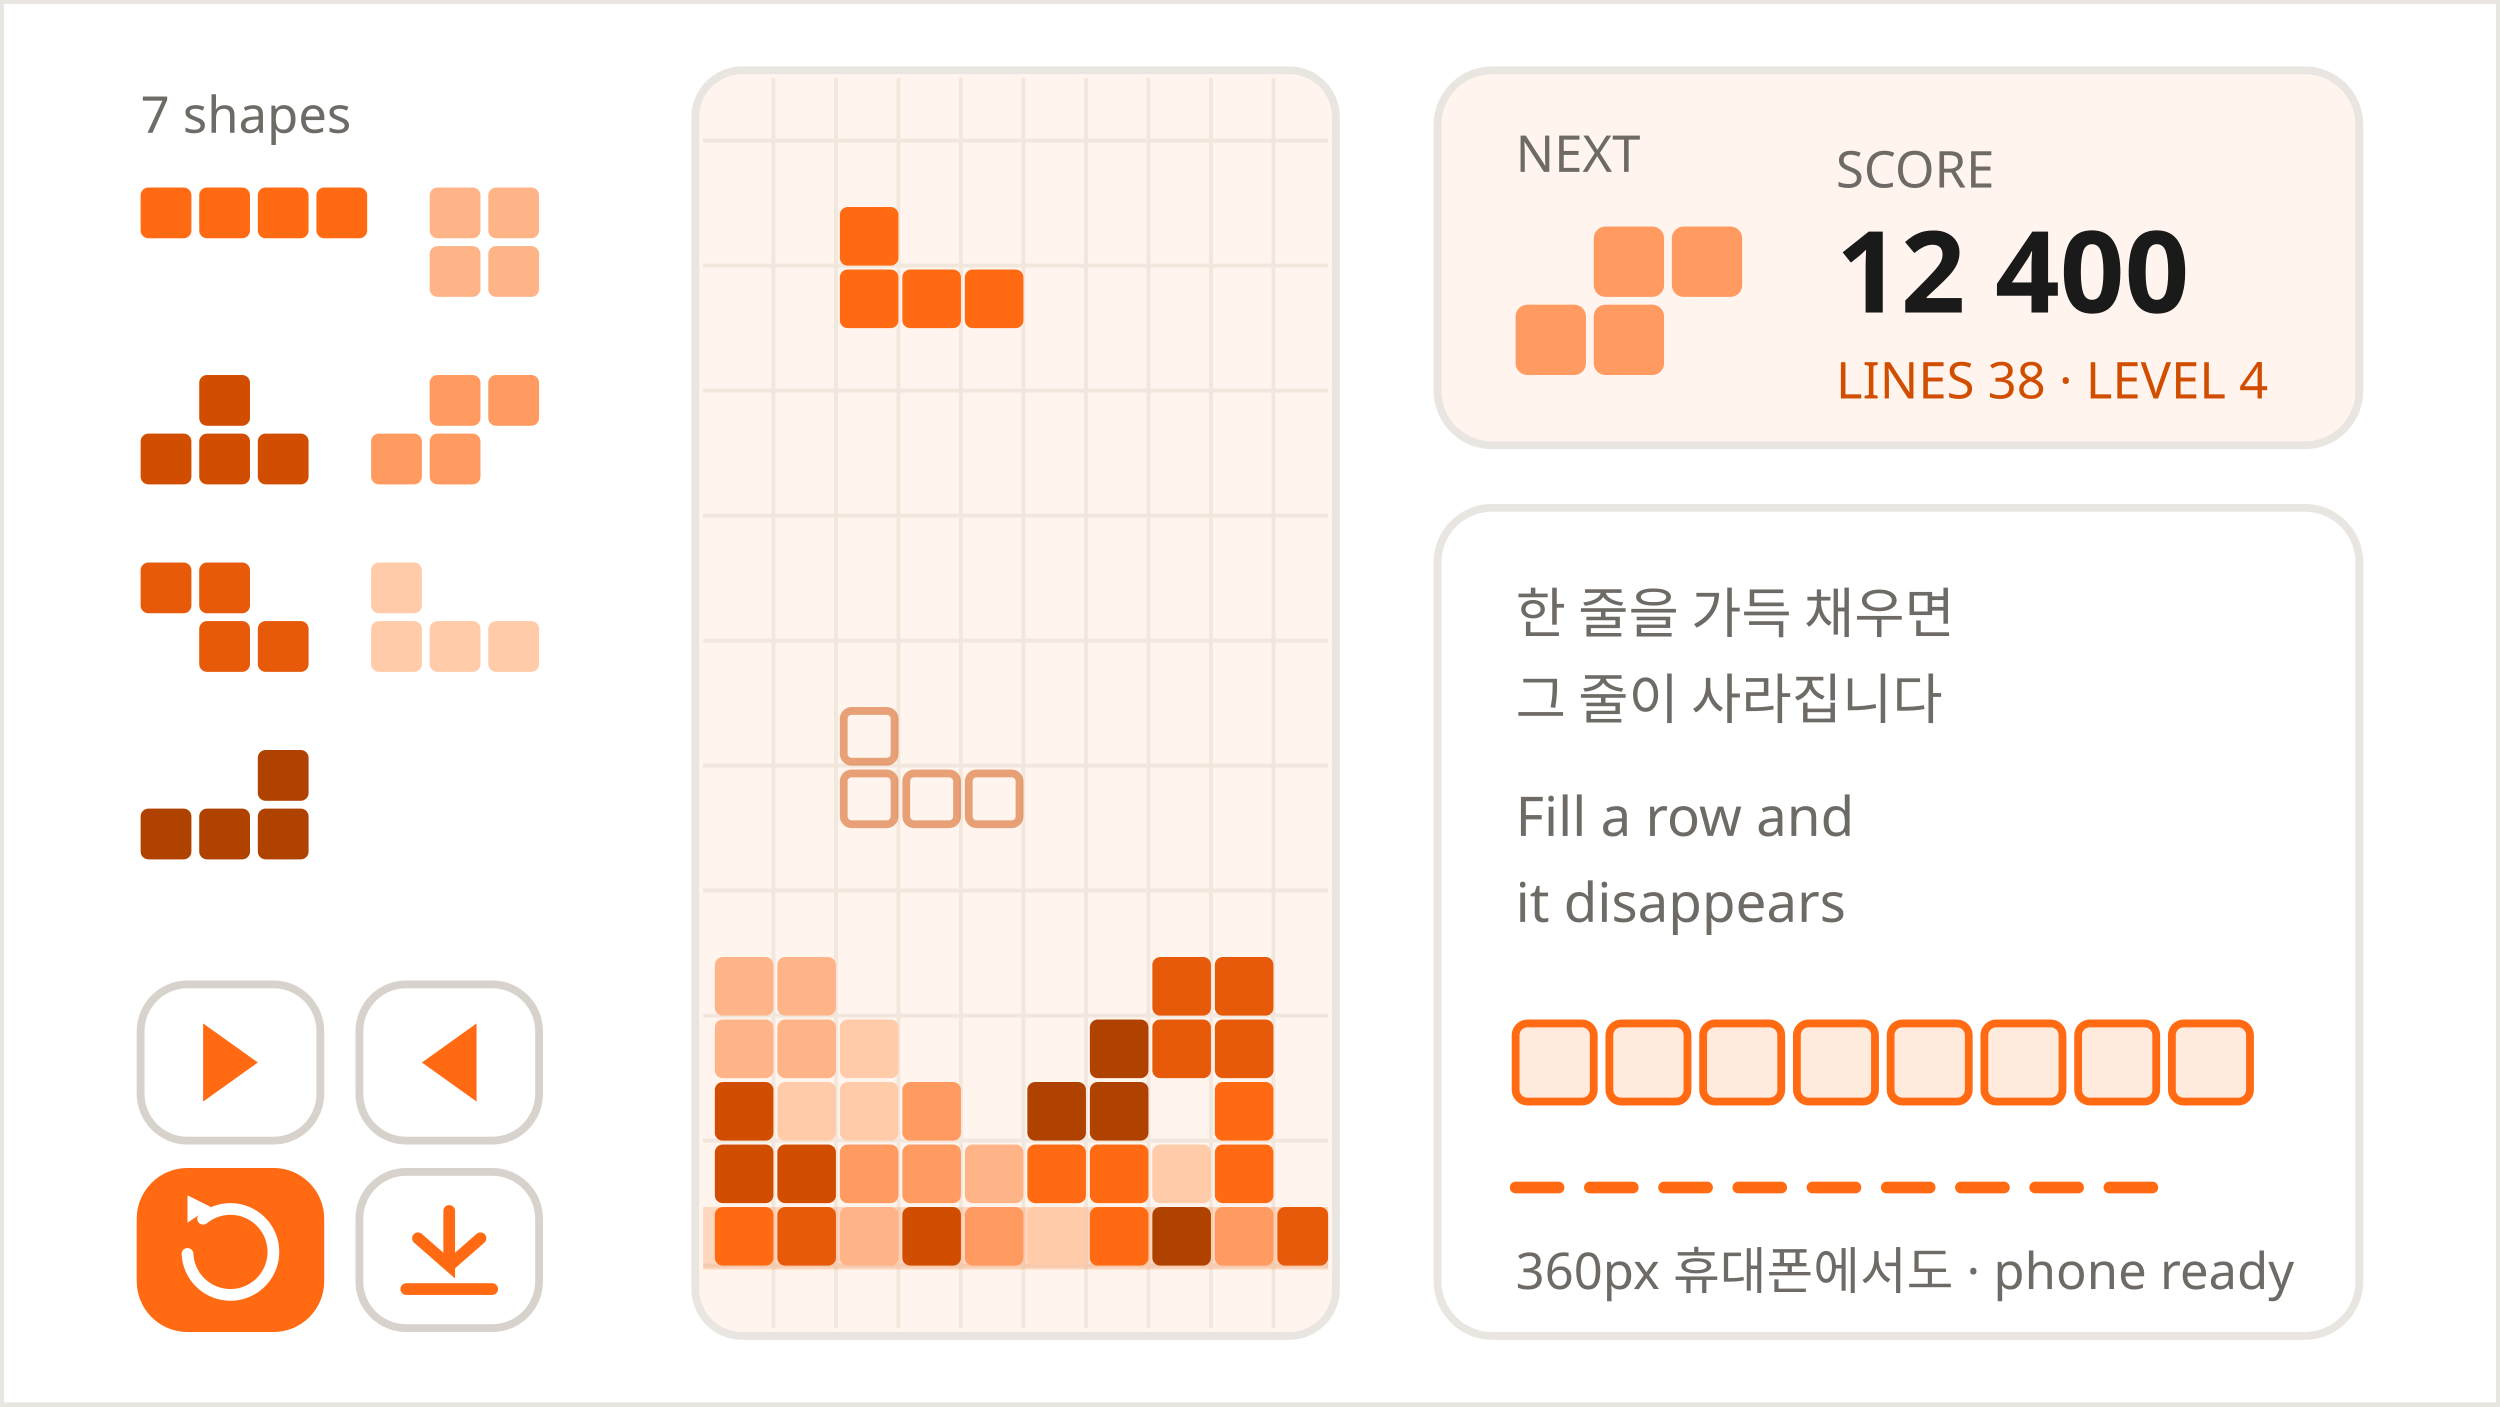
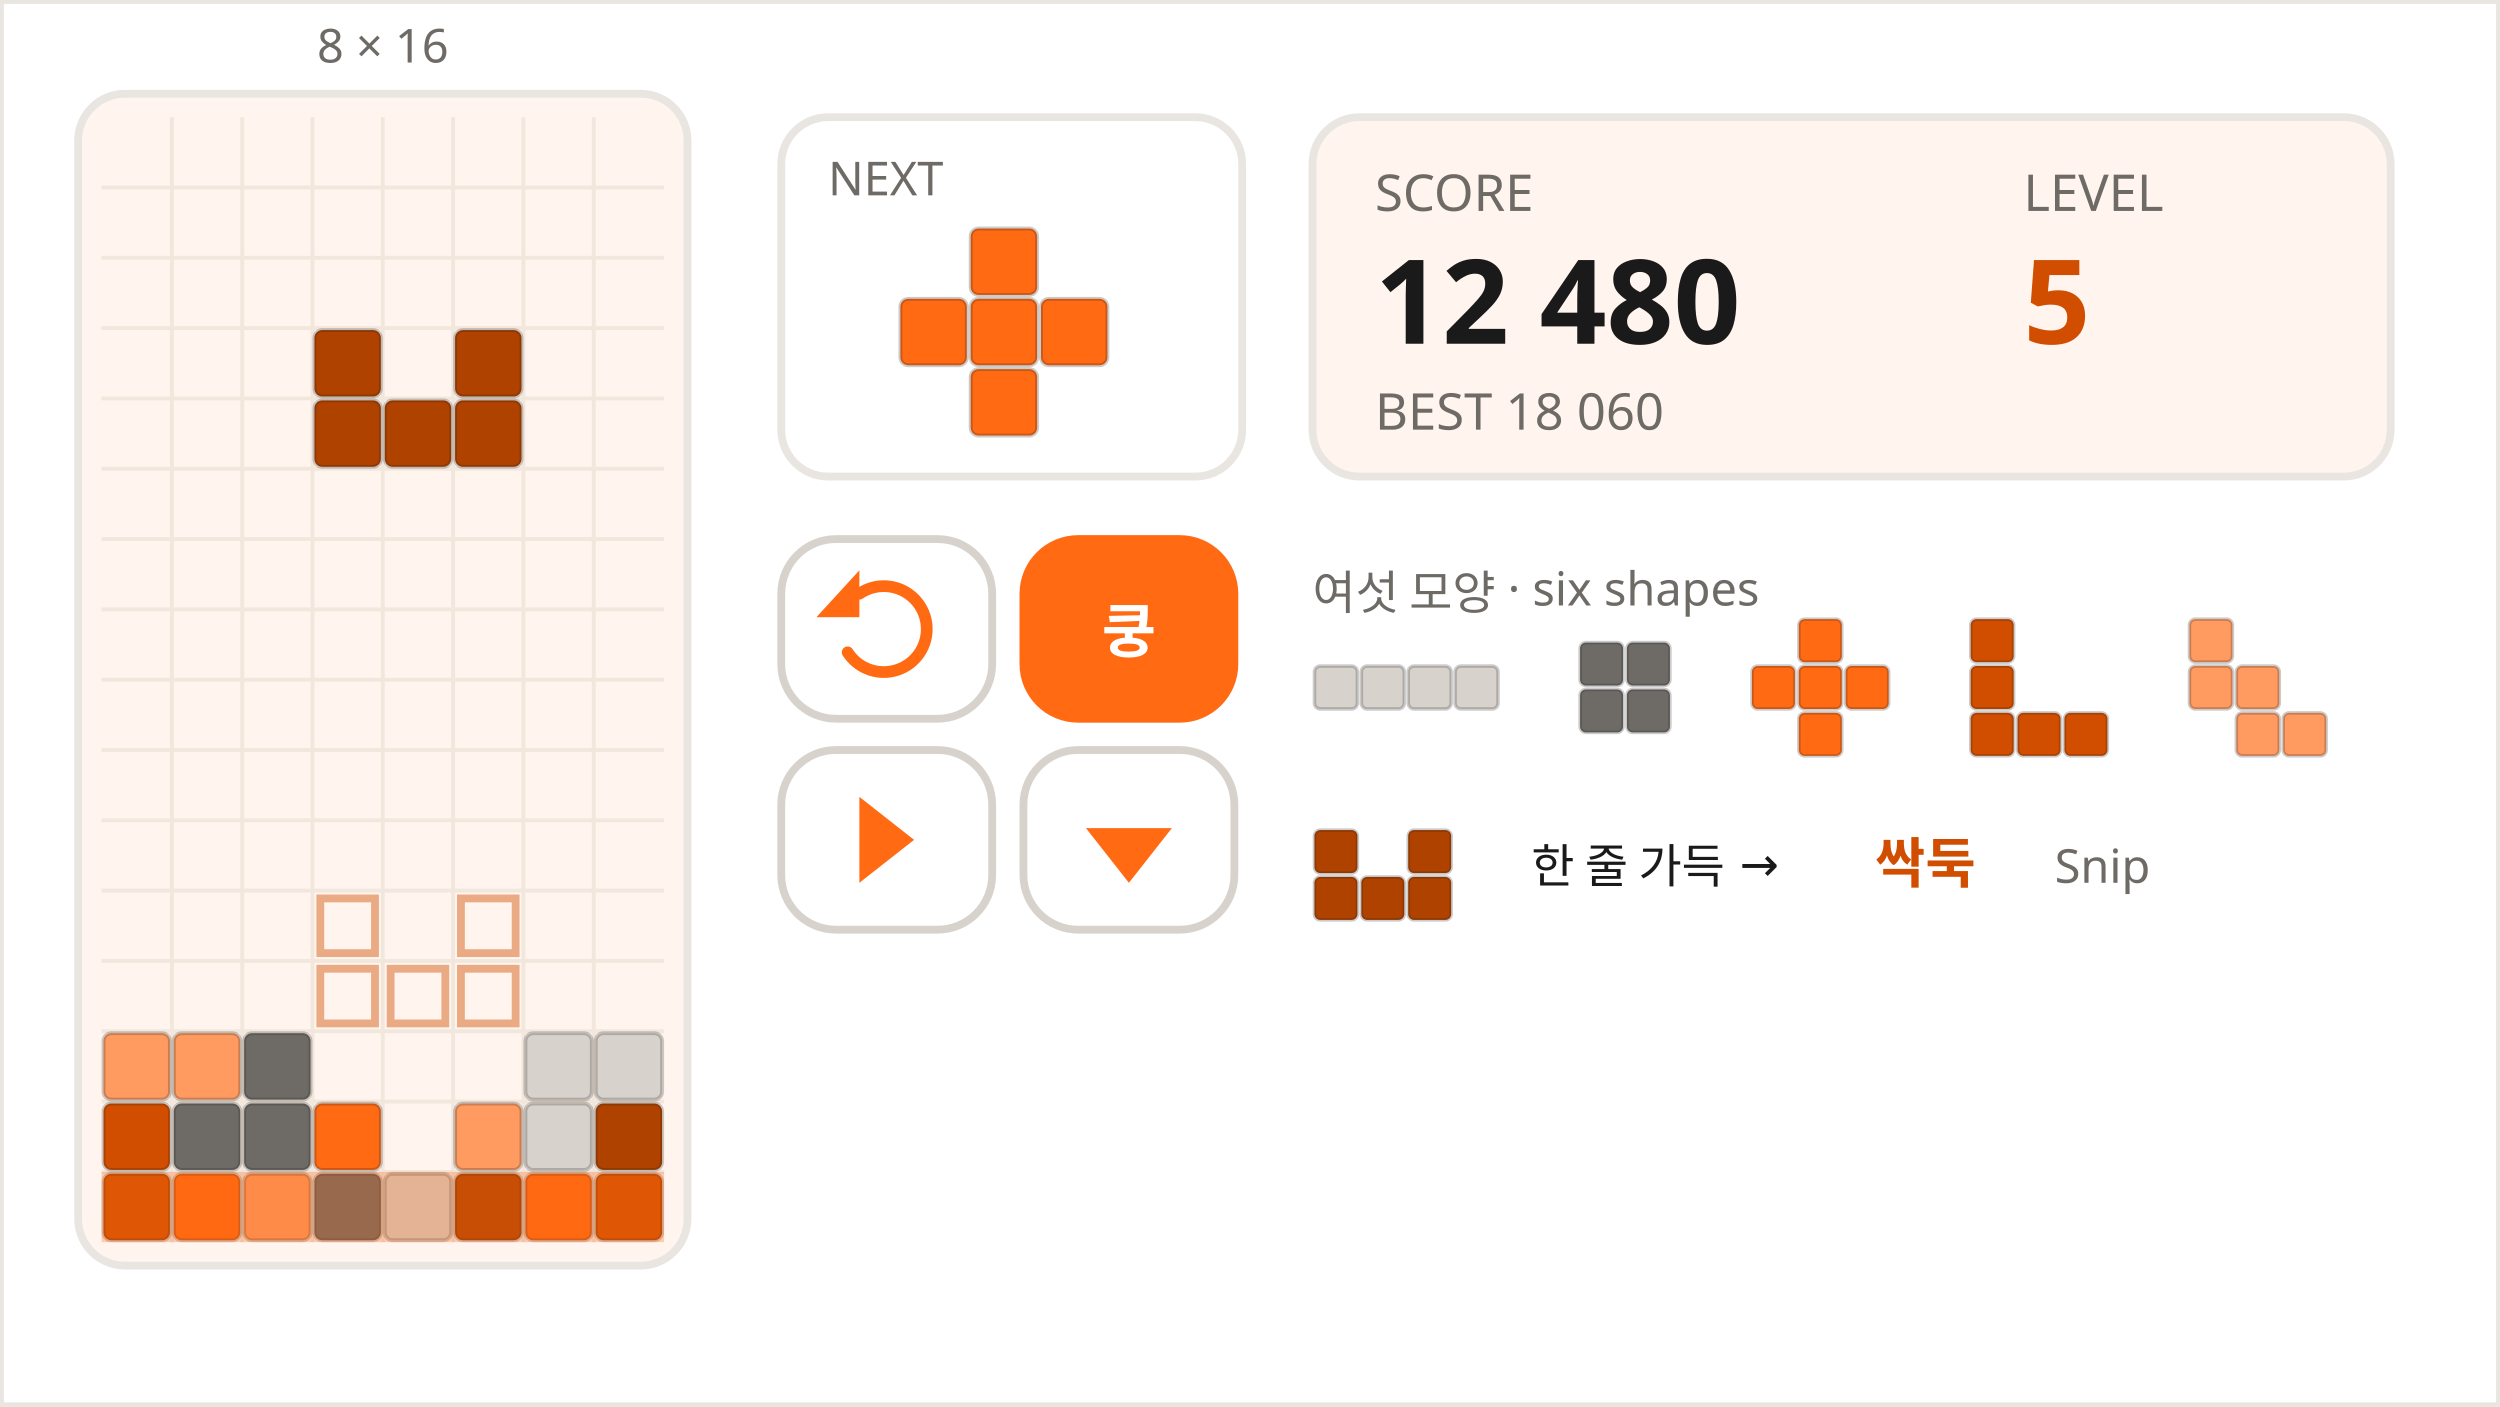
- <svg xmlns="http://www.w3.org/2000/svg" viewBox="0 0 640 360" role="img" aria-label="블록 쌓기 — 세로로 긴 통 안에 주황 블록들이 쌓여 있고, 한 줄이 가득 차 번쩍이며, 오른쪽에 다음 블록과 점수가 보입니다. Falling Blocks: orange blocks stacked in a tall well with one full row highlighted, next piece and score at the side.">
+ <svg xmlns="http://www.w3.org/2000/svg" viewBox="0 0 640 360" role="img" aria-label="블록 쌓기 — 8칸 가로 16칸 높이의 좁은 통에 회색·주황 블록이 쌓여 있고, 오른쪽에 다음 블록과 점수, 그리고 직접 만든 여섯 가지 블록 모양(막대·네모·십자·갈고리·계단·ㄷ자)이 보입니다. Falling Blocks: a narrow 8 by 16 well with grey and orange blocks stacked up, next-block preview and score beside it, and the six custom block shapes shown below.">
  <rect width="640" height="360" fill="#FFFFFF" />
  <rect x="0" y="0" width="640" height="360" fill="none" stroke="#E9E5E1" stroke-width="2" />
-   <g>
-     <rect x="178" y="18" width="164" height="324" rx="12" fill="#FFF5EE" stroke="#E9E5E1" stroke-width="2" />
+   <g transform="translate(26,30)">
+     <rect x="-6" y="-6" width="156" height="300" rx="12" fill="#FFF5EE" stroke="#E9E5E1" stroke-width="2" />
    <g stroke="#F2E7DD" stroke-width="1">
-       <path d="M198 20 V340 M214 20 V340 M230 20 V340 M246 20 V340 M262 20 V340 M278 20 V340 M294 20 V340 M310 20 V340 M326 20 V340" />
-       <path d="M180 36 H340 M180 68 H340 M180 100 H340 M180 132 H340 M180 164 H340 M180 196 H340 M180 228 H340 M180 260 H340 M180 292 H340 M180 324 H340" />
+       <path d="M18 0v288M36 0v288M54 0v288M72 0v288M90 0v288M108 0v288M126 0v288" />
+       <path d="M0 18h144M0 36h144M0 54h144M0 72h144M0 90h144M0 108h144M0 126h144M0 144h144M0 162h144M0 180h144M0 198h144M0 216h144M0 234h144M0 252h144M0 270h144" />
    </g>
-     <g>
-       <rect x="215" y="53" width="15" height="15" rx="2" fill="#FF6A13" />
-       <rect x="215" y="69" width="15" height="15" rx="2" fill="#FF6A13" />
-       <rect x="231" y="69" width="15" height="15" rx="2" fill="#FF6A13" />
-       <rect x="247" y="69" width="15" height="15" rx="2" fill="#FF6A13" />
+     <g fill="#B04200" stroke="rgba(26,26,26,.22)" stroke-width="1">
+       <rect x="54.5" y="54.5" width="17" height="17" rx="2" />
+       <rect x="90.5" y="54.5" width="17" height="17" rx="2" />
+       <rect x="54.5" y="72.5" width="17" height="17" rx="2" />
+       <rect x="72.5" y="72.5" width="17" height="17" rx="2" />
+       <rect x="90.5" y="72.5" width="17" height="17" rx="2" />
    </g>
-     <g fill="none" stroke="#D14E00" stroke-width="2" opacity=".5">
-       <rect x="216" y="182" width="13" height="13" rx="2" />
-       <rect x="216" y="198" width="13" height="13" rx="2" />
-       <rect x="232" y="198" width="13" height="13" rx="2" />
-       <rect x="248" y="198" width="13" height="13" rx="2" />
+     <g fill="none" stroke="#D14E00" stroke-opacity=".45" stroke-width="2">
+       <rect x="56" y="200" width="14" height="14" />
+       <rect x="92" y="200" width="14" height="14" />
+       <rect x="56" y="218" width="14" height="14" />
+       <rect x="74" y="218" width="14" height="14" />
+       <rect x="92" y="218" width="14" height="14" />
    </g>
-     <g>
-       <rect x="183" y="245" width="15" height="15" rx="2" fill="#FFB488" />
-       <rect x="199" y="245" width="15" height="15" rx="2" fill="#FFB488" />
-       <rect x="295" y="245" width="15" height="15" rx="2" fill="#E65A09" />
-       <rect x="311" y="245" width="15" height="15" rx="2" fill="#E65A09" />
-       <rect x="183" y="261" width="15" height="15" rx="2" fill="#FFB488" />
-       <rect x="199" y="261" width="15" height="15" rx="2" fill="#FFB488" />
-       <rect x="215" y="261" width="15" height="15" rx="2" fill="#FFCBA8" />
-       <rect x="279" y="261" width="15" height="15" rx="2" fill="#B04200" />
-       <rect x="295" y="261" width="15" height="15" rx="2" fill="#E65A09" />
-       <rect x="311" y="261" width="15" height="15" rx="2" fill="#E65A09" />
-       <rect x="183" y="277" width="15" height="15" rx="2" fill="#D14E00" />
-       <rect x="199" y="277" width="15" height="15" rx="2" fill="#FFCBA8" />
-       <rect x="215" y="277" width="15" height="15" rx="2" fill="#FFCBA8" />
-       <rect x="231" y="277" width="15" height="15" rx="2" fill="#FF9A60" />
-       <rect x="263" y="277" width="15" height="15" rx="2" fill="#B04200" />
-       <rect x="279" y="277" width="15" height="15" rx="2" fill="#B04200" />
-       <rect x="311" y="277" width="15" height="15" rx="2" fill="#FF6A13" />
-       <rect x="183" y="293" width="15" height="15" rx="2" fill="#D14E00" />
-       <rect x="199" y="293" width="15" height="15" rx="2" fill="#D14E00" />
-       <rect x="215" y="293" width="15" height="15" rx="2" fill="#FF9A60" />
-       <rect x="231" y="293" width="15" height="15" rx="2" fill="#FF9A60" />
-       <rect x="247" y="293" width="15" height="15" rx="2" fill="#FFB488" />
-       <rect x="263" y="293" width="15" height="15" rx="2" fill="#FF6A13" />
-       <rect x="279" y="293" width="15" height="15" rx="2" fill="#FF6A13" />
-       <rect x="295" y="293" width="15" height="15" rx="2" fill="#FFCBA8" />
-       <rect x="311" y="293" width="15" height="15" rx="2" fill="#FF6A13" />
-       <rect x="180" y="309" width="160" height="16" fill="#FF6A13" opacity=".22" />
-       <rect x="183" y="309" width="15" height="15" rx="2" fill="#FF6A13" />
-       <rect x="199" y="309" width="15" height="15" rx="2" fill="#E65A09" />
-       <rect x="215" y="309" width="15" height="15" rx="2" fill="#FFB488" />
-       <rect x="231" y="309" width="15" height="15" rx="2" fill="#D14E00" />
-       <rect x="247" y="309" width="15" height="15" rx="2" fill="#FF9A60" />
-       <rect x="263" y="309" width="15" height="15" rx="2" fill="#FFCBA8" />
-       <rect x="279" y="309" width="15" height="15" rx="2" fill="#FF6A13" />
-       <rect x="295" y="309" width="15" height="15" rx="2" fill="#B04200" />
-       <rect x="311" y="309" width="15" height="15" rx="2" fill="#FF9A60" />
-       <rect x="327" y="309" width="13" height="15" rx="2" fill="#E65A09" />
+     <g stroke="rgba(26,26,26,.22)" stroke-width="1">
+       <rect x="0.5" y="234.5" width="17" height="17" rx="2" fill="#FF9A60" />
+       <rect x="18.5" y="234.5" width="17" height="17" rx="2" fill="#FF9A60" />
+       <rect x="36.5" y="234.5" width="17" height="17" rx="2" fill="#6E6A66" />
+       <rect x="108.5" y="234.5" width="17" height="17" rx="2" fill="#D8D2CC" />
+       <rect x="126.5" y="234.5" width="17" height="17" rx="2" fill="#D8D2CC" />
+       <rect x="0.5" y="252.5" width="17" height="17" rx="2" fill="#D14E00" />
+       <rect x="18.5" y="252.5" width="17" height="17" rx="2" fill="#6E6A66" />
+       <rect x="36.5" y="252.5" width="17" height="17" rx="2" fill="#6E6A66" />
+       <rect x="54.5" y="252.5" width="17" height="17" rx="2" fill="#FF6A13" />
+       <rect x="90.5" y="252.5" width="17" height="17" rx="2" fill="#FF9A60" />
+       <rect x="108.5" y="252.5" width="17" height="17" rx="2" fill="#D8D2CC" />
+       <rect x="126.5" y="252.5" width="17" height="17" rx="2" fill="#B04200" />
+       <rect x="0.5" y="270.5" width="17" height="17" rx="2" fill="#D14E00" />
+       <rect x="18.5" y="270.5" width="17" height="17" rx="2" fill="#FF6A13" />
+       <rect x="36.5" y="270.5" width="17" height="17" rx="2" fill="#FF9A60" />
+       <rect x="54.5" y="270.5" width="17" height="17" rx="2" fill="#6E6A66" />
+       <rect x="72.5" y="270.5" width="17" height="17" rx="2" fill="#D8D2CC" />
+       <rect x="90.5" y="270.5" width="17" height="17" rx="2" fill="#B04200" />
+       <rect x="108.5" y="270.5" width="17" height="17" rx="2" fill="#FF6A13" />
+       <rect x="126.5" y="270.5" width="17" height="17" rx="2" fill="#D14E00" />
    </g>
+     <rect x="0" y="270" width="144" height="18" fill="#FF6A13" fill-opacity=".3" />
+     <text x="72" y="-14" font-family="sans-serif" font-size="12" fill="#6E6A66" text-anchor="middle">8 × 16</text>
  </g>
  <g>
-     <text x="36" y="34" font-family="sans-serif" font-size="13" fill="#6E6A66">7 shapes</text>
-     <g>
-       <rect x="36" y="48" width="13" height="13" rx="2" fill="#FF6A13" />
-       <rect x="51" y="48" width="13" height="13" rx="2" fill="#FF6A13" />
-       <rect x="66" y="48" width="13" height="13" rx="2" fill="#FF6A13" />
-       <rect x="81" y="48" width="13" height="13" rx="2" fill="#FF6A13" />
-       <rect x="110" y="48" width="13" height="13" rx="2" fill="#FFB488" />
-       <rect x="125" y="48" width="13" height="13" rx="2" fill="#FFB488" />
-       <rect x="110" y="63" width="13" height="13" rx="2" fill="#FFB488" />
-       <rect x="125" y="63" width="13" height="13" rx="2" fill="#FFB488" />
+     <rect x="200" y="30" width="118" height="92" rx="12" fill="#FFFFFF" stroke="#E9E5E1" stroke-width="2" />
+     <text x="212" y="50" font-family="sans-serif" font-size="12" fill="#6E6A66">NEXT</text>
+     <g fill="#FF6A13" stroke="rgba(26,26,26,.22)" stroke-width="1">
+       <rect x="248.5" y="58.5" width="17" height="17" rx="2" />
+       <rect x="230.5" y="76.5" width="17" height="17" rx="2" />
+       <rect x="248.5" y="76.5" width="17" height="17" rx="2" />
+       <rect x="266.5" y="76.5" width="17" height="17" rx="2" />
+       <rect x="248.5" y="94.5" width="17" height="17" rx="2" />
    </g>
-     <g>
-       <rect x="51" y="96" width="13" height="13" rx="2" fill="#D14E00" />
-       <rect x="36" y="111" width="13" height="13" rx="2" fill="#D14E00" />
-       <rect x="51" y="111" width="13" height="13" rx="2" fill="#D14E00" />
-       <rect x="66" y="111" width="13" height="13" rx="2" fill="#D14E00" />
-       <rect x="110" y="96" width="13" height="13" rx="2" fill="#FF9A60" />
-       <rect x="95" y="111" width="13" height="13" rx="2" fill="#FF9A60" />
-       <rect x="110" y="111" width="13" height="13" rx="2" fill="#FF9A60" />
-       <rect x="125" y="96" width="13" height="13" rx="2" fill="#FF9A60" />
-     </g>
-     <g>
-       <rect x="36" y="144" width="13" height="13" rx="2" fill="#E65A09" />
-       <rect x="51" y="144" width="13" height="13" rx="2" fill="#E65A09" />
-       <rect x="51" y="159" width="13" height="13" rx="2" fill="#E65A09" />
-       <rect x="66" y="159" width="13" height="13" rx="2" fill="#E65A09" />
-       <rect x="95" y="144" width="13" height="13" rx="2" fill="#FFCBA8" />
-       <rect x="95" y="159" width="13" height="13" rx="2" fill="#FFCBA8" />
-       <rect x="110" y="159" width="13" height="13" rx="2" fill="#FFCBA8" />
-       <rect x="125" y="159" width="13" height="13" rx="2" fill="#FFCBA8" />
-     </g>
-     <g>
-       <rect x="66" y="192" width="13" height="13" rx="2" fill="#B04200" />
-       <rect x="36" y="207" width="13" height="13" rx="2" fill="#B04200" />
-       <rect x="51" y="207" width="13" height="13" rx="2" fill="#B04200" />
-       <rect x="66" y="207" width="13" height="13" rx="2" fill="#B04200" />
-     </g>
-     <rect x="36" y="252" width="46" height="40" rx="12" fill="#FFFFFF" stroke="#D8D2CC" stroke-width="2" />
-     <path d="M66 272 l-14 -10 v20 Z" fill="#FF6A13" />
-     <rect x="92" y="252" width="46" height="40" rx="12" fill="#FFFFFF" stroke="#D8D2CC" stroke-width="2" />
-     <path d="M108 272 l14 -10 v20 Z" fill="#FF6A13" />
-     <rect x="36" y="300" width="46" height="40" rx="12" fill="#FF6A13" stroke="#FF6A13" stroke-width="2" />
-     <path d="M52 312 a11 11 0 1 1 -4 9" fill="none" stroke="#FFFFFF" stroke-width="3" stroke-linecap="round" />
-     <path d="M48 306 l6 3 l-6 4 Z" fill="#FFFFFF" />
-     <rect x="92" y="300" width="46" height="40" rx="12" fill="#FFFFFF" stroke="#D8D2CC" stroke-width="2" />
-     <path d="M115 310 v14 l-8 -7 M115 324 l8 -7" fill="none" stroke="#FF6A13" stroke-width="3" stroke-linecap="round" />
-     <path d="M104 330 h22" stroke="#FF6A13" stroke-width="3" stroke-linecap="round" />
+     <rect x="336" y="30" width="276" height="92" rx="12" fill="#FFF5EE" stroke="#E9E5E1" stroke-width="2" />
+     <text x="352" y="54" font-family="sans-serif" font-size="13" fill="#6E6A66">SCORE</text>
+     <text x="352" y="88" font-family="sans-serif" font-size="30" font-weight="800" fill="#1A1A1A">12 480</text>
+     <text x="352" y="110" font-family="sans-serif" font-size="13" fill="#6E6A66">BEST 18 060</text>
+     <text x="518" y="54" font-family="sans-serif" font-size="13" fill="#6E6A66">LEVEL</text>
+     <text x="518" y="88" font-family="sans-serif" font-size="30" font-weight="800" fill="#D14E00">5</text>
  </g>
  <g>
-     <rect x="368" y="18" width="236" height="96" rx="14" fill="#FFF5EE" stroke="#E9E5E1" stroke-width="2" />
-     <text x="388" y="44" font-family="sans-serif" font-size="13" fill="#6E6A66">NEXT</text>
-     <g>
-       <rect x="408" y="58" width="18" height="18" rx="3" fill="#FF9A60" />
-       <rect x="428" y="58" width="18" height="18" rx="3" fill="#FF9A60" />
-       <rect x="388" y="78" width="18" height="18" rx="3" fill="#FF9A60" />
-       <rect x="408" y="78" width="18" height="18" rx="3" fill="#FF9A60" />
+     <rect x="200" y="138" width="54" height="46" rx="14" fill="#FFFFFF" stroke="#D8D2CC" stroke-width="2" />
+     <path d="M220 152 a11 11 0 1 1 -3 15" fill="none" stroke="#FF6A13" stroke-width="3" stroke-linecap="round" />
+     <path d="M220 146 v12 h-11 Z" fill="#FF6A13" />
+     <rect x="262" y="138" width="54" height="46" rx="14" fill="#FF6A13" stroke="#FF6A13" stroke-width="2" />
+     <text x="289" y="167" font-family="sans-serif" font-size="15" font-weight="700" fill="#FFFFFF" text-anchor="middle">쿵</text>
+     <rect x="200" y="192" width="54" height="46" rx="14" fill="#FFFFFF" stroke="#D8D2CC" stroke-width="2" />
+     <path d="M234 215 l-14 -11 v22 Z" fill="#FF6A13" />
+     <rect x="262" y="192" width="54" height="46" rx="14" fill="#FFFFFF" stroke="#D8D2CC" stroke-width="2" />
+     <path d="M289 226 l11 -14 h-22 Z" fill="#FF6A13" />
+   </g>
+   <g transform="translate(336,146)">
+     <text x="0" y="10" font-family="sans-serif" font-size="12" fill="#6E6A66">여섯 모양 · six shapes</text>
+     <g stroke="rgba(26,26,26,.22)" stroke-width="0.9">
+       <g fill="#D8D2CC">
+         <rect x="0.5" y="24.5" width="11" height="11" rx="1.5" />
+         <rect x="12.5" y="24.5" width="11" height="11" rx="1.5" />
+         <rect x="24.5" y="24.5" width="11" height="11" rx="1.5" />
+         <rect x="36.5" y="24.5" width="11" height="11" rx="1.5" />
+       </g>
+       <g fill="#6E6A66">
+         <rect x="68.5" y="18.5" width="11" height="11" rx="1.5" />
+         <rect x="80.5" y="18.5" width="11" height="11" rx="1.5" />
+         <rect x="68.5" y="30.5" width="11" height="11" rx="1.5" />
+         <rect x="80.5" y="30.5" width="11" height="11" rx="1.5" />
+       </g>
+       <g fill="#FF6A13">
+         <rect x="124.5" y="12.5" width="11" height="11" rx="1.5" />
+         <rect x="112.5" y="24.5" width="11" height="11" rx="1.5" />
+         <rect x="124.5" y="24.5" width="11" height="11" rx="1.5" />
+         <rect x="136.5" y="24.5" width="11" height="11" rx="1.5" />
+         <rect x="124.5" y="36.5" width="11" height="11" rx="1.5" />
+       </g>
+       <g fill="#D14E00">
+         <rect x="168.5" y="12.5" width="11" height="11" rx="1.5" />
+         <rect x="168.5" y="24.5" width="11" height="11" rx="1.5" />
+         <rect x="168.5" y="36.5" width="11" height="11" rx="1.5" />
+         <rect x="180.5" y="36.5" width="11" height="11" rx="1.5" />
+         <rect x="192.5" y="36.5" width="11" height="11" rx="1.5" />
+       </g>
+       <g fill="#FF9A60">
+         <rect x="224.5" y="12.5" width="11" height="11" rx="1.5" />
+         <rect x="224.5" y="24.5" width="11" height="11" rx="1.5" />
+         <rect x="236.5" y="24.5" width="11" height="11" rx="1.5" />
+         <rect x="236.5" y="36.5" width="11" height="11" rx="1.5" />
+         <rect x="248.5" y="36.5" width="11" height="11" rx="1.5" />
+       </g>
+       <g fill="#B04200">
+         <rect x="0.5" y="66.5" width="11" height="11" rx="1.5" />
+         <rect x="24.5" y="66.5" width="11" height="11" rx="1.5" />
+         <rect x="0.5" y="78.5" width="11" height="11" rx="1.5" />
+         <rect x="12.5" y="78.5" width="11" height="11" rx="1.5" />
+         <rect x="24.5" y="78.5" width="11" height="11" rx="1.5" />
+       </g>
    </g>
-     <text x="470" y="48" font-family="sans-serif" font-size="13" fill="#6E6A66">SCORE</text>
-     <text x="470" y="80" font-family="sans-serif" font-size="29" font-weight="800" fill="#1A1A1A">12 400</text>
-     <text x="470" y="102" font-family="sans-serif" font-size="13" fill="#D14E00">LINES 38 · LEVEL 4</text>
-     <rect x="368" y="130" width="236" height="212" rx="14" fill="#FFFFFF" stroke="#E9E5E1" stroke-width="2" />
-     <text x="388" y="162" font-family="sans-serif" font-size="14" fill="#6E6A66">한 줄을 가득 채우면</text>
-     <text x="388" y="184" font-family="sans-serif" font-size="14" fill="#6E6A66">그 줄이 사라집니다</text>
-     <text x="388" y="214" font-family="sans-serif" font-size="14" fill="#6E6A66">Fill a row and</text>
-     <text x="388" y="236" font-family="sans-serif" font-size="14" fill="#6E6A66">it disappears</text>
-     <g>
-       <rect x="388" y="262" width="20" height="20" rx="3" fill="#FFEBDD" stroke="#FF6A13" stroke-width="2" />
-       <rect x="412" y="262" width="20" height="20" rx="3" fill="#FFEBDD" stroke="#FF6A13" stroke-width="2" />
-       <rect x="436" y="262" width="20" height="20" rx="3" fill="#FFEBDD" stroke="#FF6A13" stroke-width="2" />
-       <rect x="460" y="262" width="20" height="20" rx="3" fill="#FFEBDD" stroke="#FF6A13" stroke-width="2" />
-       <rect x="484" y="262" width="20" height="20" rx="3" fill="#FFEBDD" stroke="#FF6A13" stroke-width="2" />
-       <rect x="508" y="262" width="20" height="20" rx="3" fill="#FFEBDD" stroke="#FF6A13" stroke-width="2" />
-       <rect x="532" y="262" width="20" height="20" rx="3" fill="#FFEBDD" stroke="#FF6A13" stroke-width="2" />
-       <rect x="556" y="262" width="20" height="20" rx="3" fill="#FFEBDD" stroke="#FF6A13" stroke-width="2" />
-     </g>
-     <path d="M388 304 h168" stroke="#FF6A13" stroke-width="3" stroke-linecap="round" stroke-dasharray="11 8" />
-     <text x="388" y="330" font-family="sans-serif" font-size="13" fill="#6E6A66">360px 휴대폰에서도 · phone ready</text>
+     <text x="56" y="80" font-family="sans-serif" font-size="12" fill="#1A1A1A">한 줄 가득 → </text>
+     <text x="144" y="80" font-family="sans-serif" font-size="14" font-weight="800" fill="#D14E00">싹둑</text>
+     <text x="190" y="80" font-family="sans-serif" font-size="12" fill="#6E6A66">Snip</text>
  </g>
</svg>
